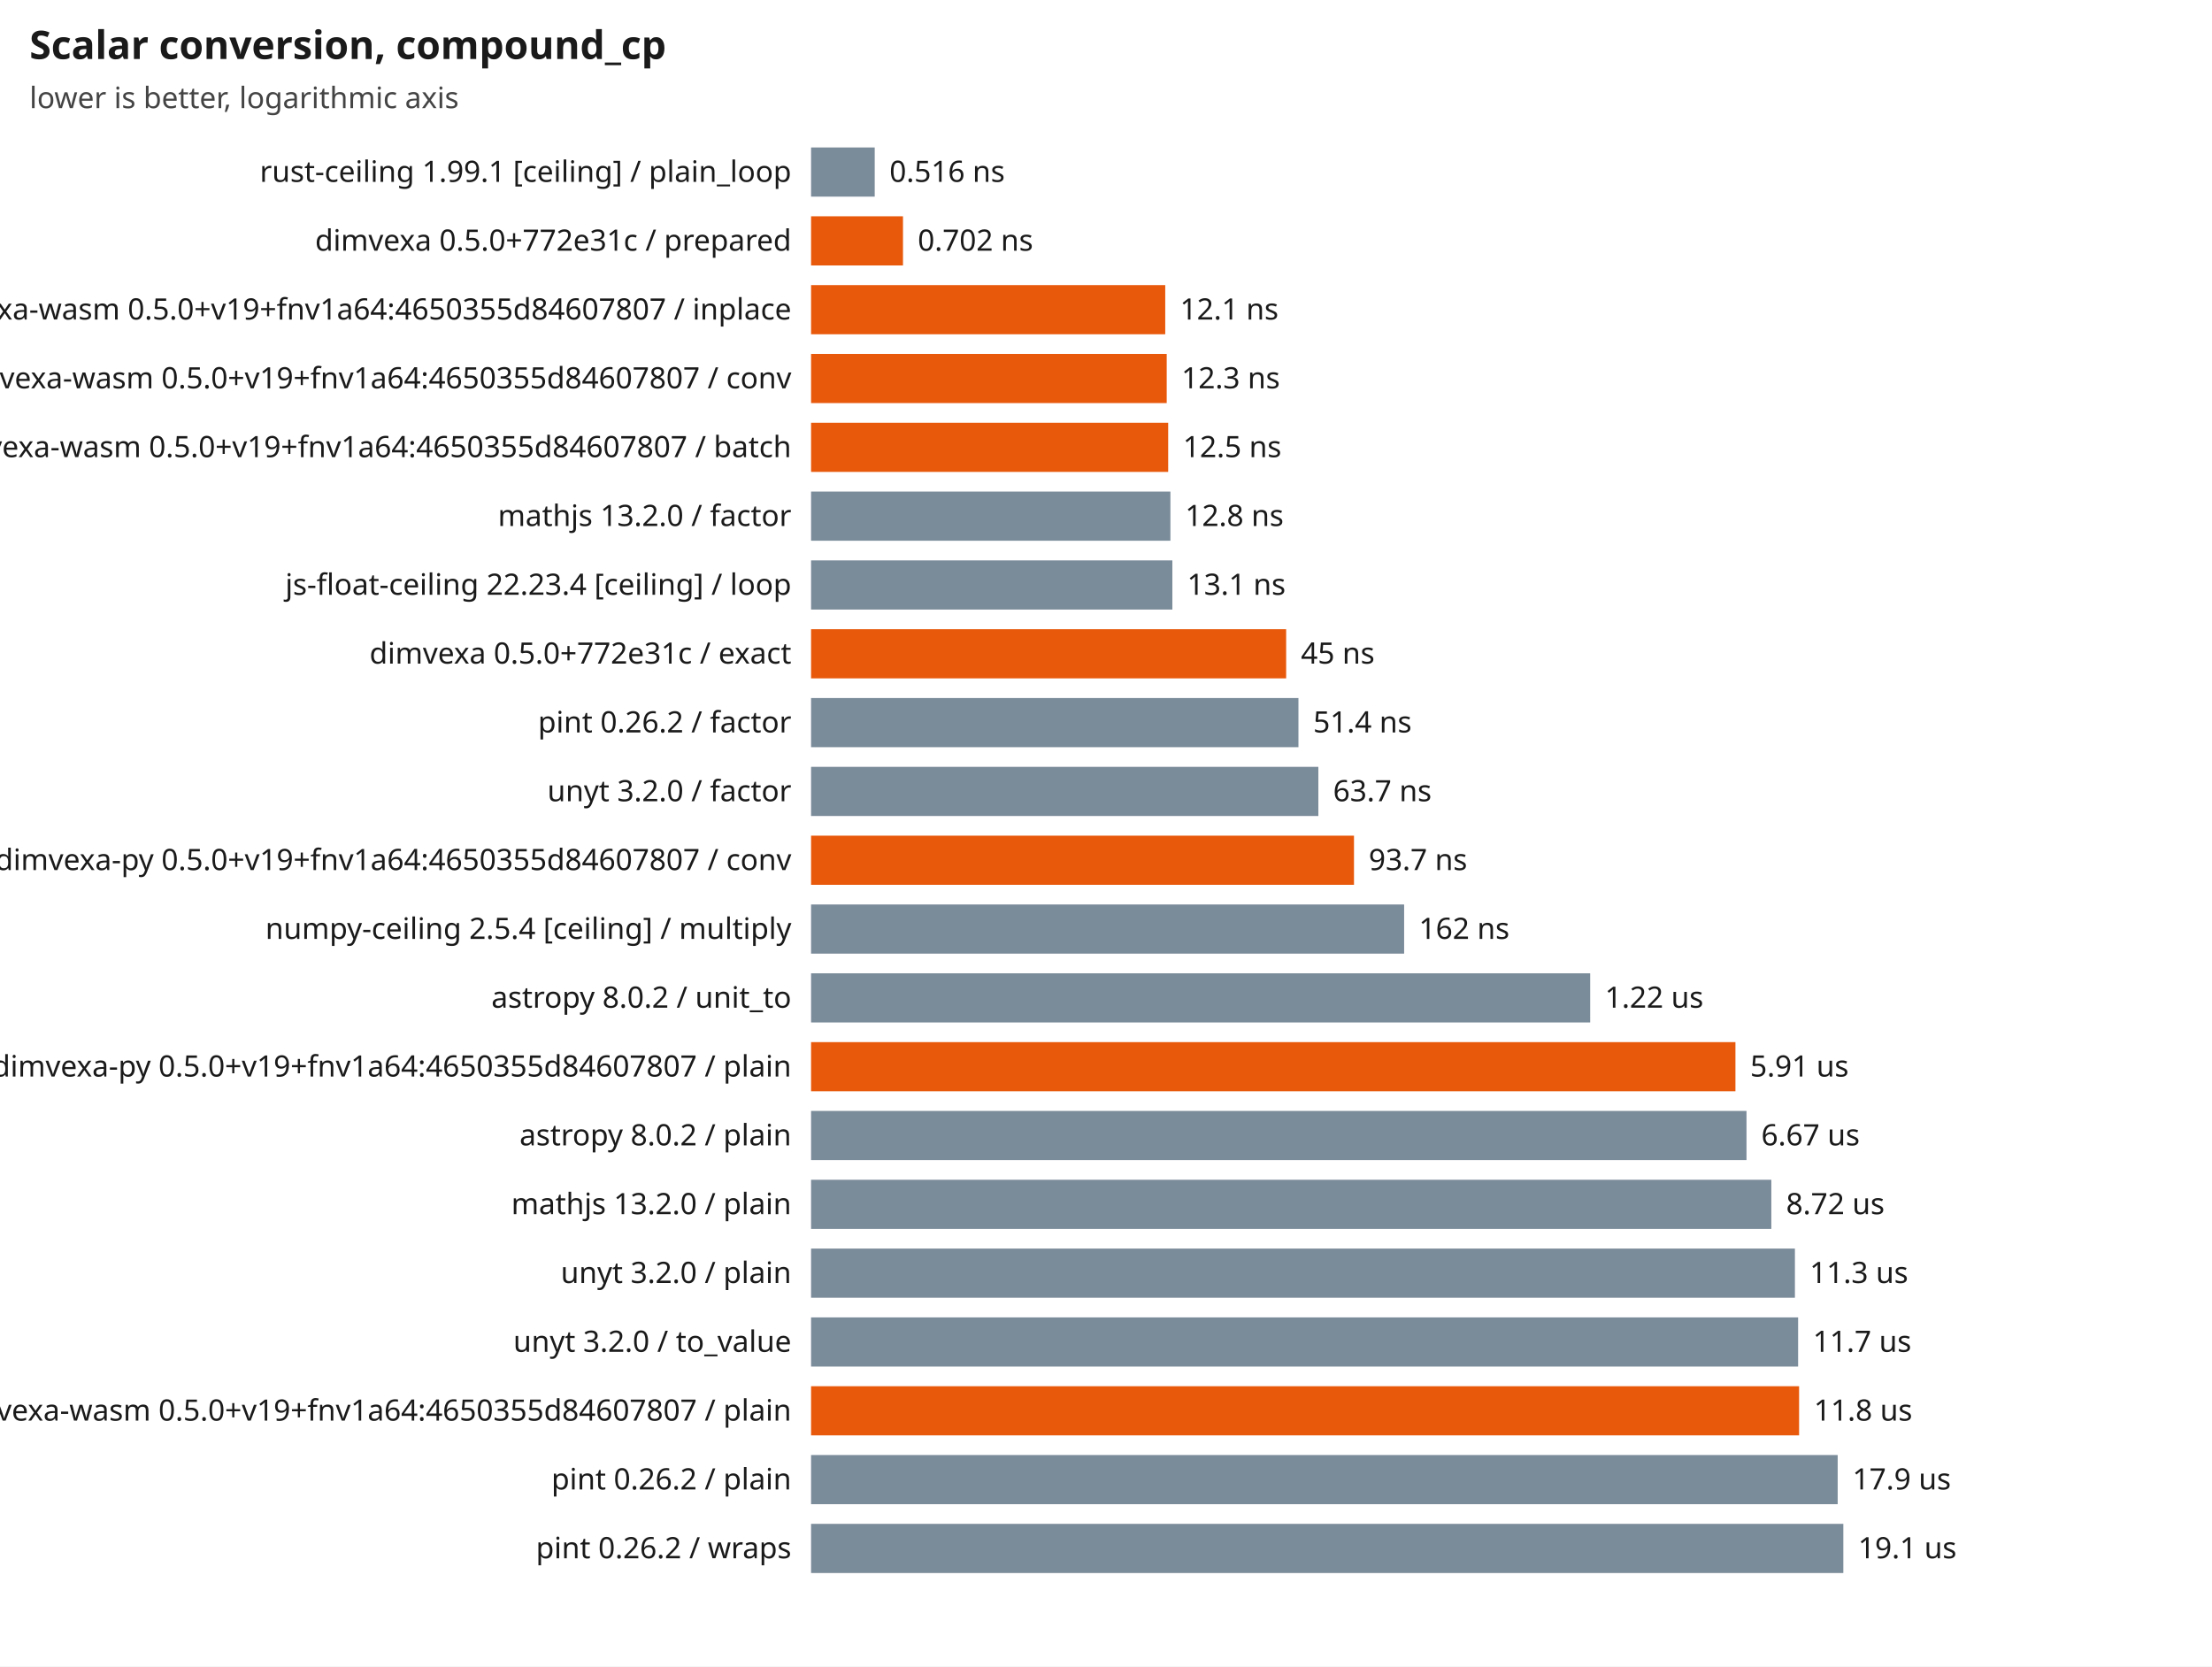
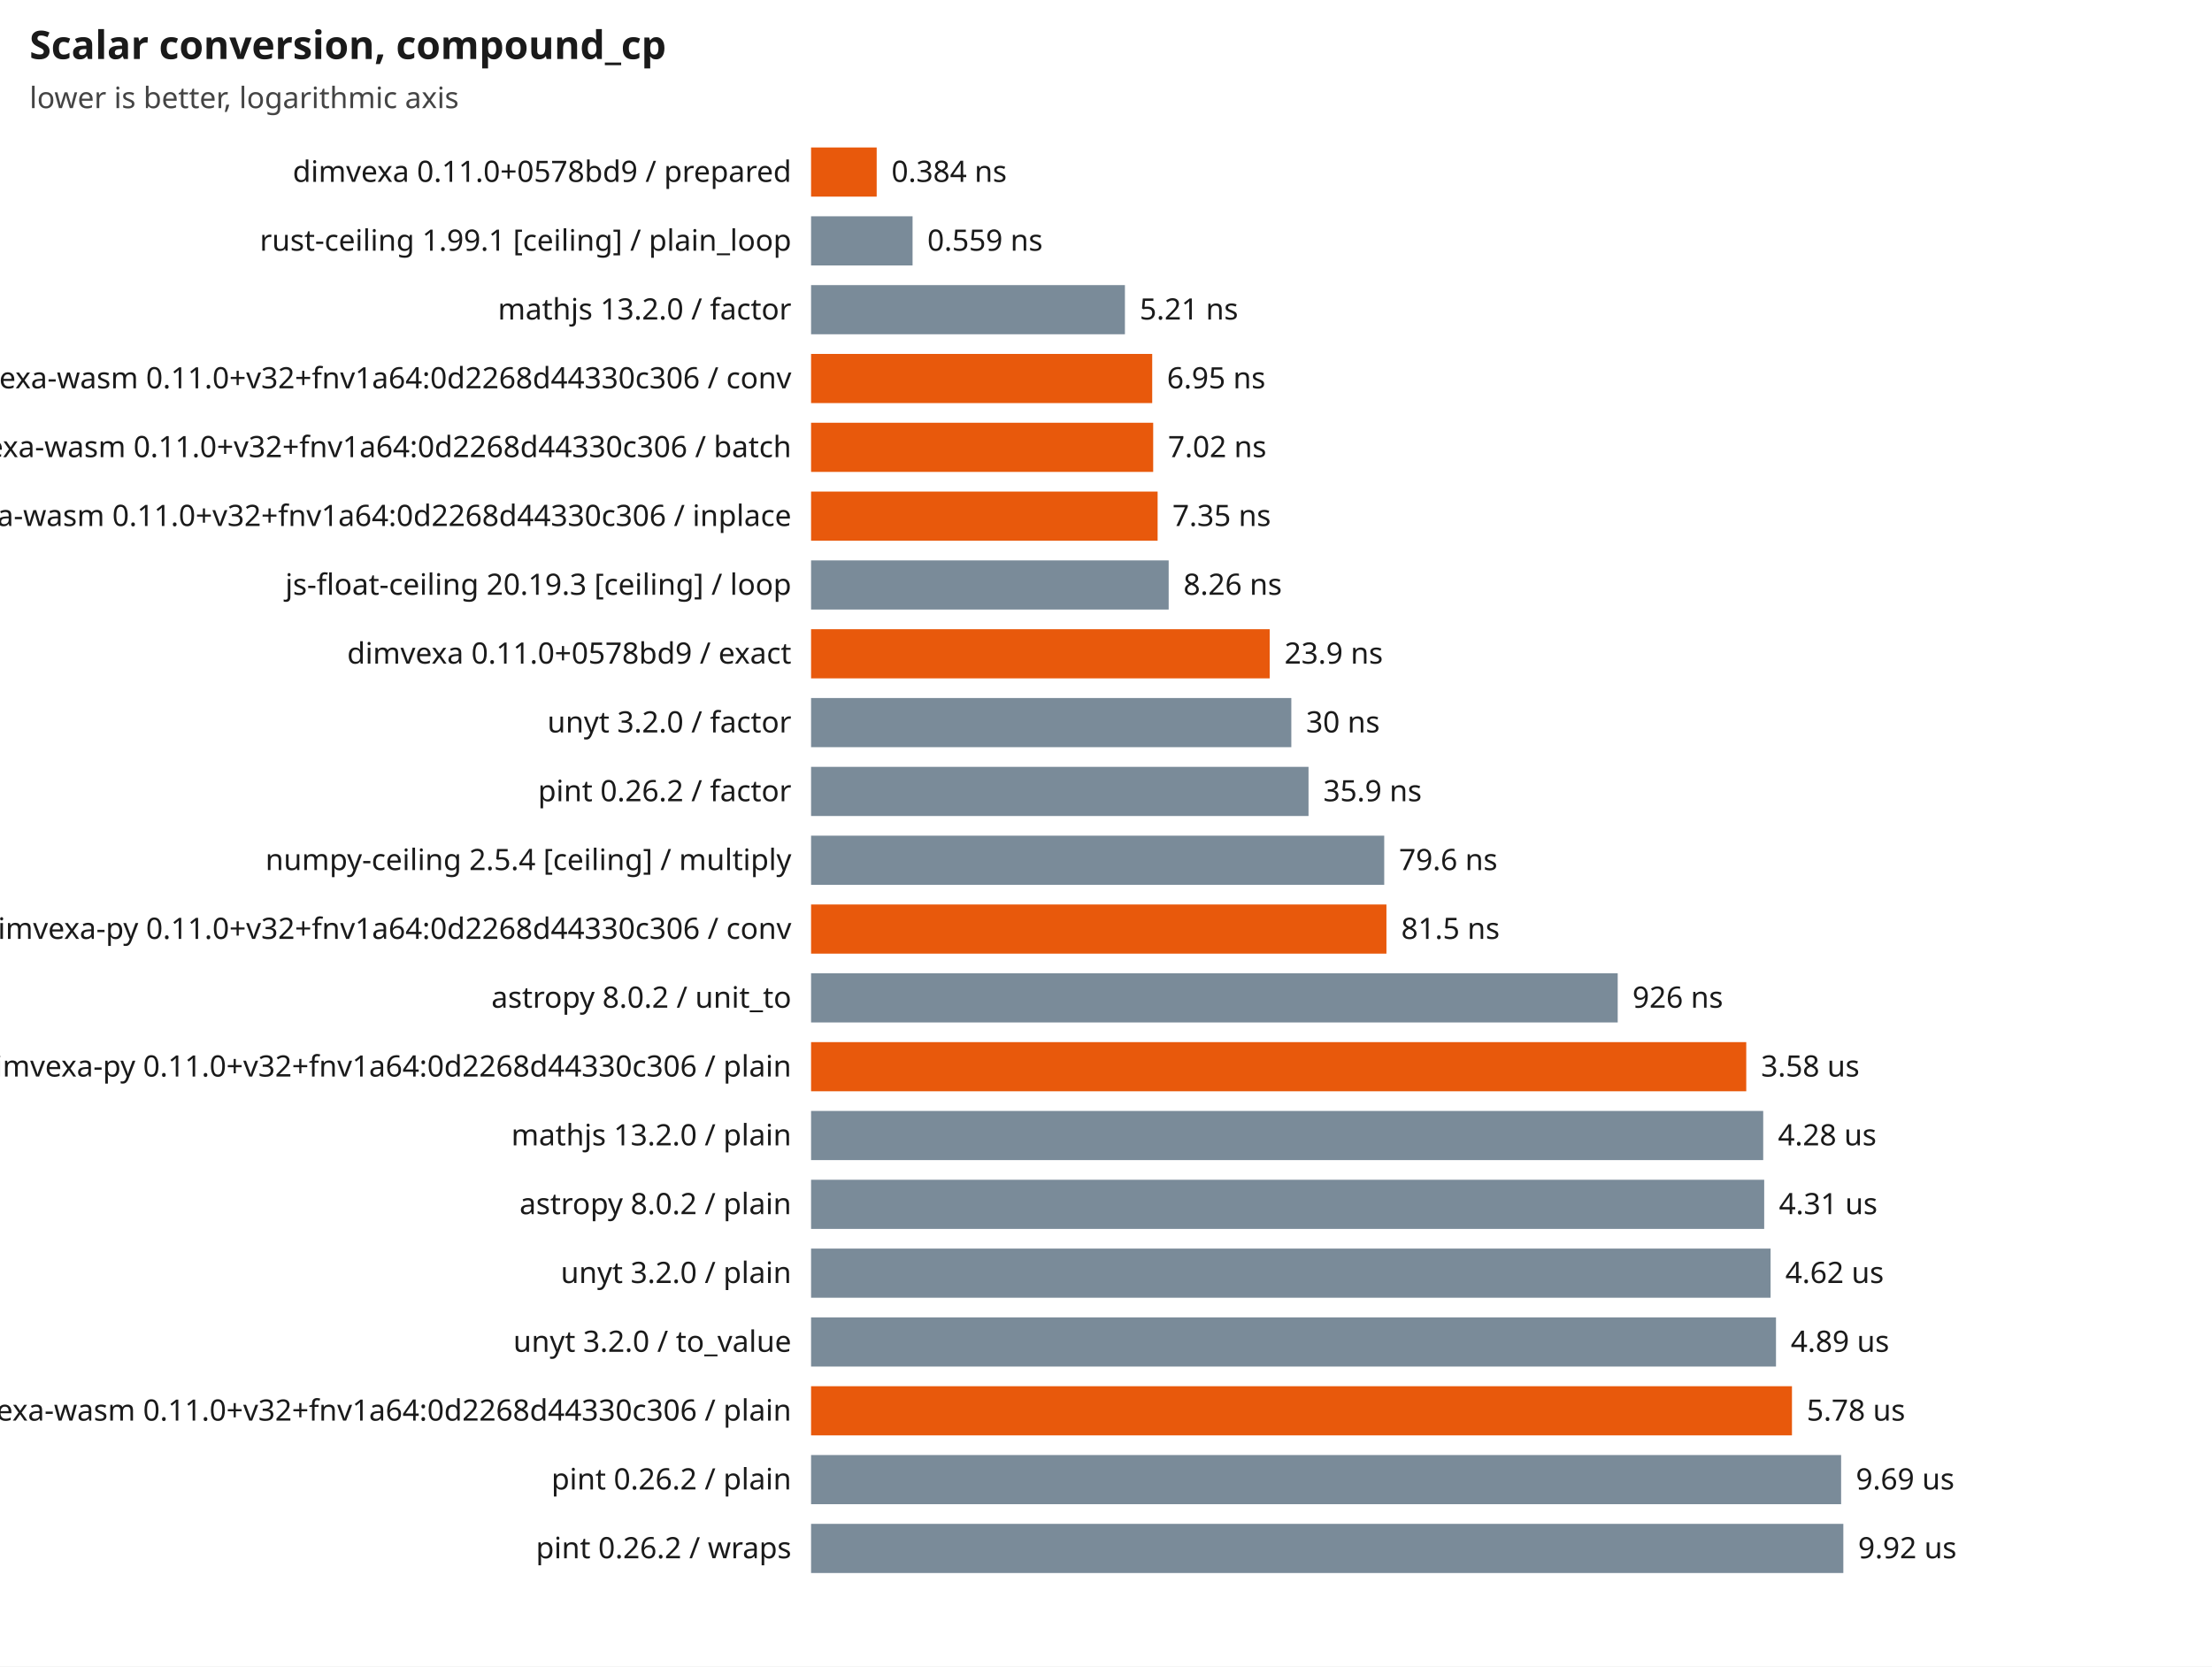
<svg xmlns="http://www.w3.org/2000/svg" width="900" height="678" viewBox="0 0 900 678" role="img" aria-label="Scalar conversion, compound_cp">
  <rect width="900" height="678" fill="#ffffff" />
  <text x="12" y="24" font-family="sans-serif" font-size="16" font-weight="bold" fill="#1a1a1a">Scalar conversion, compound_cp</text>
  <text x="12" y="44" font-family="sans-serif" font-size="12" fill="#444444">lower is better, logarithmic axis</text>
-   <text x="322" y="74" text-anchor="end" font-family="sans-serif" font-size="12" fill="#1a1a1a">rust-ceiling 1.99.1 [ceiling] / plain_loop</text>
-   <rect x="330" y="60" width="25.9" height="20" fill="#7a8b99" />
-   <text x="361.9" y="74" font-family="sans-serif" font-size="12" fill="#1a1a1a">0.516 ns</text>
-   <text x="322" y="102" text-anchor="end" font-family="sans-serif" font-size="12" fill="#1a1a1a">dimvexa 0.5.0+772e31c / prepared</text>
-   <rect x="330" y="88" width="37.4" height="20" fill="#e8590c" />
-   <text x="373.4" y="102" font-family="sans-serif" font-size="12" fill="#1a1a1a">0.702 ns</text>
-   <text x="322" y="130" text-anchor="end" font-family="sans-serif" font-size="12" fill="#1a1a1a">dimvexa-wasm 0.5.0+v19+fnv1a64:4650355d84607807 / inplace</text>
-   <rect x="330" y="116" width="144.1" height="20" fill="#e8590c" />
-   <text x="480.1" y="130" font-family="sans-serif" font-size="12" fill="#1a1a1a">12.1 ns</text>
-   <text x="322" y="158" text-anchor="end" font-family="sans-serif" font-size="12" fill="#1a1a1a">dimvexa-wasm 0.5.0+v19+fnv1a64:4650355d84607807 / conv</text>
-   <rect x="330" y="144" width="144.7" height="20" fill="#e8590c" />
-   <text x="480.7" y="158" font-family="sans-serif" font-size="12" fill="#1a1a1a">12.3 ns</text>
-   <text x="322" y="186" text-anchor="end" font-family="sans-serif" font-size="12" fill="#1a1a1a">dimvexa-wasm 0.5.0+v19+fnv1a64:4650355d84607807 / batch</text>
-   <rect x="330" y="172" width="145.3" height="20" fill="#e8590c" />
-   <text x="481.3" y="186" font-family="sans-serif" font-size="12" fill="#1a1a1a">12.5 ns</text>
-   <text x="322" y="214" text-anchor="end" font-family="sans-serif" font-size="12" fill="#1a1a1a">mathjs 13.2.0 / factor</text>
-   <rect x="330" y="200" width="146.2" height="20" fill="#7a8b99" />
-   <text x="482.2" y="214" font-family="sans-serif" font-size="12" fill="#1a1a1a">12.8 ns</text>
-   <text x="322" y="242" text-anchor="end" font-family="sans-serif" font-size="12" fill="#1a1a1a">js-float-ceiling 22.23.4 [ceiling] / loop</text>
-   <rect x="330" y="228" width="147.0" height="20" fill="#7a8b99" />
-   <text x="483.0" y="242" font-family="sans-serif" font-size="12" fill="#1a1a1a">13.1 ns</text>
-   <text x="322" y="270" text-anchor="end" font-family="sans-serif" font-size="12" fill="#1a1a1a">dimvexa 0.5.0+772e31c / exact</text>
-   <rect x="330" y="256" width="193.3" height="20" fill="#e8590c" />
-   <text x="529.3" y="270" font-family="sans-serif" font-size="12" fill="#1a1a1a">45 ns</text>
-   <text x="322" y="298" text-anchor="end" font-family="sans-serif" font-size="12" fill="#1a1a1a">pint 0.26.2 / factor</text>
-   <rect x="330" y="284" width="198.3" height="20" fill="#7a8b99" />
-   <text x="534.3" y="298" font-family="sans-serif" font-size="12" fill="#1a1a1a">51.4 ns</text>
-   <text x="322" y="326" text-anchor="end" font-family="sans-serif" font-size="12" fill="#1a1a1a">unyt 3.2.0 / factor</text>
-   <rect x="330" y="312" width="206.4" height="20" fill="#7a8b99" />
-   <text x="542.4" y="326" font-family="sans-serif" font-size="12" fill="#1a1a1a">63.7 ns</text>
-   <text x="322" y="354" text-anchor="end" font-family="sans-serif" font-size="12" fill="#1a1a1a">dimvexa-py 0.5.0+v19+fnv1a64:4650355d84607807 / conv</text>
-   <rect x="330" y="340" width="220.9" height="20" fill="#e8590c" />
-   <text x="556.9" y="354" font-family="sans-serif" font-size="12" fill="#1a1a1a">93.7 ns</text>
-   <text x="322" y="382" text-anchor="end" font-family="sans-serif" font-size="12" fill="#1a1a1a">numpy-ceiling 2.5.4 [ceiling] / multiply</text>
-   <rect x="330" y="368" width="241.3" height="20" fill="#7a8b99" />
-   <text x="577.3" y="382" font-family="sans-serif" font-size="12" fill="#1a1a1a">162 ns</text>
+   <text x="322" y="74" text-anchor="end" font-family="sans-serif" font-size="12" fill="#1a1a1a">dimvexa 0.11.0+0578bd9 / prepared</text>
+   <rect x="330" y="60" width="26.7" height="20" fill="#e8590c" />
+   <text x="362.7" y="74" font-family="sans-serif" font-size="12" fill="#1a1a1a">0.384 ns</text>
+   <text x="322" y="102" text-anchor="end" font-family="sans-serif" font-size="12" fill="#1a1a1a">rust-ceiling 1.99.1 [ceiling] / plain_loop</text>
+   <rect x="330" y="88" width="41.3" height="20" fill="#7a8b99" />
+   <text x="377.3" y="102" font-family="sans-serif" font-size="12" fill="#1a1a1a">0.559 ns</text>
+   <text x="322" y="130" text-anchor="end" font-family="sans-serif" font-size="12" fill="#1a1a1a">mathjs 13.2.0 / factor</text>
+   <rect x="330" y="116" width="127.7" height="20" fill="#7a8b99" />
+   <text x="463.7" y="130" font-family="sans-serif" font-size="12" fill="#1a1a1a">5.21 ns</text>
+   <text x="322" y="158" text-anchor="end" font-family="sans-serif" font-size="12" fill="#1a1a1a">dimvexa-wasm 0.11.0+v32+fnv1a64:0d2268d44330c306 / conv</text>
+   <rect x="330" y="144" width="138.8" height="20" fill="#e8590c" />
+   <text x="474.8" y="158" font-family="sans-serif" font-size="12" fill="#1a1a1a">6.95 ns</text>
+   <text x="322" y="186" text-anchor="end" font-family="sans-serif" font-size="12" fill="#1a1a1a">dimvexa-wasm 0.11.0+v32+fnv1a64:0d2268d44330c306 / batch</text>
+   <rect x="330" y="172" width="139.2" height="20" fill="#e8590c" />
+   <text x="475.2" y="186" font-family="sans-serif" font-size="12" fill="#1a1a1a">7.02 ns</text>
+   <text x="322" y="214" text-anchor="end" font-family="sans-serif" font-size="12" fill="#1a1a1a">dimvexa-wasm 0.11.0+v32+fnv1a64:0d2268d44330c306 / inplace</text>
+   <rect x="330" y="200" width="141.0" height="20" fill="#e8590c" />
+   <text x="477.0" y="214" font-family="sans-serif" font-size="12" fill="#1a1a1a">7.35 ns</text>
+   <text x="322" y="242" text-anchor="end" font-family="sans-serif" font-size="12" fill="#1a1a1a">js-float-ceiling 20.19.3 [ceiling] / loop</text>
+   <rect x="330" y="228" width="145.5" height="20" fill="#7a8b99" />
+   <text x="481.5" y="242" font-family="sans-serif" font-size="12" fill="#1a1a1a">8.26 ns</text>
+   <text x="322" y="270" text-anchor="end" font-family="sans-serif" font-size="12" fill="#1a1a1a">dimvexa 0.11.0+0578bd9 / exact</text>
+   <rect x="330" y="256" width="186.6" height="20" fill="#e8590c" />
+   <text x="522.6" y="270" font-family="sans-serif" font-size="12" fill="#1a1a1a">23.9 ns</text>
+   <text x="322" y="298" text-anchor="end" font-family="sans-serif" font-size="12" fill="#1a1a1a">unyt 3.2.0 / factor</text>
+   <rect x="330" y="284" width="195.4" height="20" fill="#7a8b99" />
+   <text x="531.4" y="298" font-family="sans-serif" font-size="12" fill="#1a1a1a">30 ns</text>
+   <text x="322" y="326" text-anchor="end" font-family="sans-serif" font-size="12" fill="#1a1a1a">pint 0.26.2 / factor</text>
+   <rect x="330" y="312" width="202.4" height="20" fill="#7a8b99" />
+   <text x="538.4" y="326" font-family="sans-serif" font-size="12" fill="#1a1a1a">35.9 ns</text>
+   <text x="322" y="354" text-anchor="end" font-family="sans-serif" font-size="12" fill="#1a1a1a">numpy-ceiling 2.5.4 [ceiling] / multiply</text>
+   <rect x="330" y="340" width="233.2" height="20" fill="#7a8b99" />
+   <text x="569.2" y="354" font-family="sans-serif" font-size="12" fill="#1a1a1a">79.6 ns</text>
+   <text x="322" y="382" text-anchor="end" font-family="sans-serif" font-size="12" fill="#1a1a1a">dimvexa-py 0.11.0+v32+fnv1a64:0d2268d44330c306 / conv</text>
+   <rect x="330" y="368" width="234.1" height="20" fill="#e8590c" />
+   <text x="570.1" y="382" font-family="sans-serif" font-size="12" fill="#1a1a1a">81.5 ns</text>
  <text x="322" y="410" text-anchor="end" font-family="sans-serif" font-size="12" fill="#1a1a1a">astropy 8.0.2 / unit_to</text>
-   <rect x="330" y="396" width="317.0" height="20" fill="#7a8b99" />
-   <text x="653.0" y="410" font-family="sans-serif" font-size="12" fill="#1a1a1a">1.22 us</text>
-   <text x="322" y="438" text-anchor="end" font-family="sans-serif" font-size="12" fill="#1a1a1a">dimvexa-py 0.5.0+v19+fnv1a64:4650355d84607807 / plain</text>
-   <rect x="330" y="424" width="376.1" height="20" fill="#e8590c" />
-   <text x="712.1" y="438" font-family="sans-serif" font-size="12" fill="#1a1a1a">5.91 us</text>
-   <text x="322" y="466" text-anchor="end" font-family="sans-serif" font-size="12" fill="#1a1a1a">astropy 8.0.2 / plain</text>
-   <rect x="330" y="452" width="380.6" height="20" fill="#7a8b99" />
-   <text x="716.6" y="466" font-family="sans-serif" font-size="12" fill="#1a1a1a">6.67 us</text>
-   <text x="322" y="494" text-anchor="end" font-family="sans-serif" font-size="12" fill="#1a1a1a">mathjs 13.2.0 / plain</text>
-   <rect x="330" y="480" width="390.7" height="20" fill="#7a8b99" />
-   <text x="726.7" y="494" font-family="sans-serif" font-size="12" fill="#1a1a1a">8.72 us</text>
+   <rect x="330" y="396" width="328.2" height="20" fill="#7a8b99" />
+   <text x="664.2" y="410" font-family="sans-serif" font-size="12" fill="#1a1a1a">926 ns</text>
+   <text x="322" y="438" text-anchor="end" font-family="sans-serif" font-size="12" fill="#1a1a1a">dimvexa-py 0.11.0+v32+fnv1a64:0d2268d44330c306 / plain</text>
+   <rect x="330" y="424" width="380.5" height="20" fill="#e8590c" />
+   <text x="716.5" y="438" font-family="sans-serif" font-size="12" fill="#1a1a1a">3.58 us</text>
+   <text x="322" y="466" text-anchor="end" font-family="sans-serif" font-size="12" fill="#1a1a1a">mathjs 13.2.0 / plain</text>
+   <rect x="330" y="452" width="387.4" height="20" fill="#7a8b99" />
+   <text x="723.4" y="466" font-family="sans-serif" font-size="12" fill="#1a1a1a">4.28 us</text>
+   <text x="322" y="494" text-anchor="end" font-family="sans-serif" font-size="12" fill="#1a1a1a">astropy 8.0.2 / plain</text>
+   <rect x="330" y="480" width="387.8" height="20" fill="#7a8b99" />
+   <text x="723.8" y="494" font-family="sans-serif" font-size="12" fill="#1a1a1a">4.31 us</text>
  <text x="322" y="522" text-anchor="end" font-family="sans-serif" font-size="12" fill="#1a1a1a">unyt 3.2.0 / plain</text>
-   <rect x="330" y="508" width="400.3" height="20" fill="#7a8b99" />
-   <text x="736.3" y="522" font-family="sans-serif" font-size="12" fill="#1a1a1a">11.3 us</text>
+   <rect x="330" y="508" width="390.4" height="20" fill="#7a8b99" />
+   <text x="726.4" y="522" font-family="sans-serif" font-size="12" fill="#1a1a1a">4.62 us</text>
  <text x="322" y="550" text-anchor="end" font-family="sans-serif" font-size="12" fill="#1a1a1a">unyt 3.2.0 / to_value</text>
-   <rect x="330" y="536" width="401.6" height="20" fill="#7a8b99" />
-   <text x="737.6" y="550" font-family="sans-serif" font-size="12" fill="#1a1a1a">11.7 us</text>
-   <text x="322" y="578" text-anchor="end" font-family="sans-serif" font-size="12" fill="#1a1a1a">dimvexa-wasm 0.5.0+v19+fnv1a64:4650355d84607807 / plain</text>
-   <rect x="330" y="564" width="402.0" height="20" fill="#e8590c" />
-   <text x="738.0" y="578" font-family="sans-serif" font-size="12" fill="#1a1a1a">11.8 us</text>
+   <rect x="330" y="536" width="392.6" height="20" fill="#7a8b99" />
+   <text x="728.6" y="550" font-family="sans-serif" font-size="12" fill="#1a1a1a">4.89 us</text>
+   <text x="322" y="578" text-anchor="end" font-family="sans-serif" font-size="12" fill="#1a1a1a">dimvexa-wasm 0.11.0+v32+fnv1a64:0d2268d44330c306 / plain</text>
+   <rect x="330" y="564" width="399.1" height="20" fill="#e8590c" />
+   <text x="735.1" y="578" font-family="sans-serif" font-size="12" fill="#1a1a1a">5.78 us</text>
  <text x="322" y="606" text-anchor="end" font-family="sans-serif" font-size="12" fill="#1a1a1a">pint 0.26.2 / plain</text>
-   <rect x="330" y="592" width="417.7" height="20" fill="#7a8b99" />
-   <text x="753.7" y="606" font-family="sans-serif" font-size="12" fill="#1a1a1a">17.9 us</text>
+   <rect x="330" y="592" width="419.1" height="20" fill="#7a8b99" />
+   <text x="755.1" y="606" font-family="sans-serif" font-size="12" fill="#1a1a1a">9.69 us</text>
  <text x="322" y="634" text-anchor="end" font-family="sans-serif" font-size="12" fill="#1a1a1a">pint 0.26.2 / wraps</text>
  <rect x="330" y="620" width="420.0" height="20" fill="#7a8b99" />
-   <text x="756.0" y="634" font-family="sans-serif" font-size="12" fill="#1a1a1a">19.1 us</text>
+   <text x="756.0" y="634" font-family="sans-serif" font-size="12" fill="#1a1a1a">9.92 us</text>
</svg>
